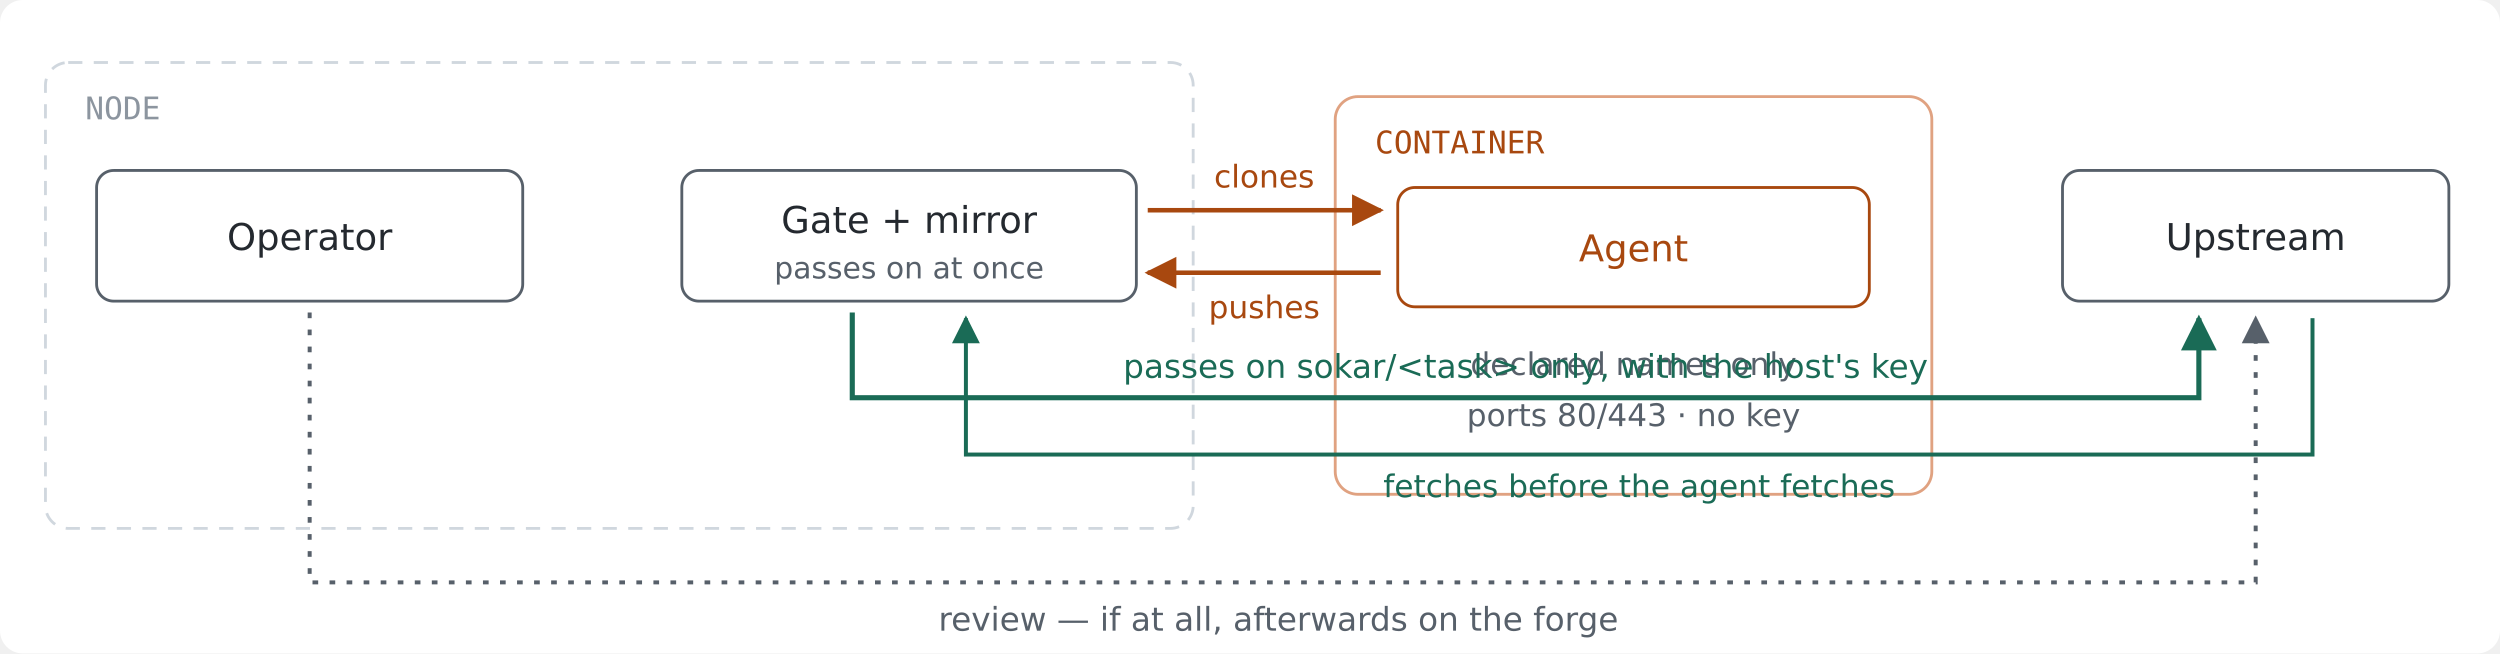
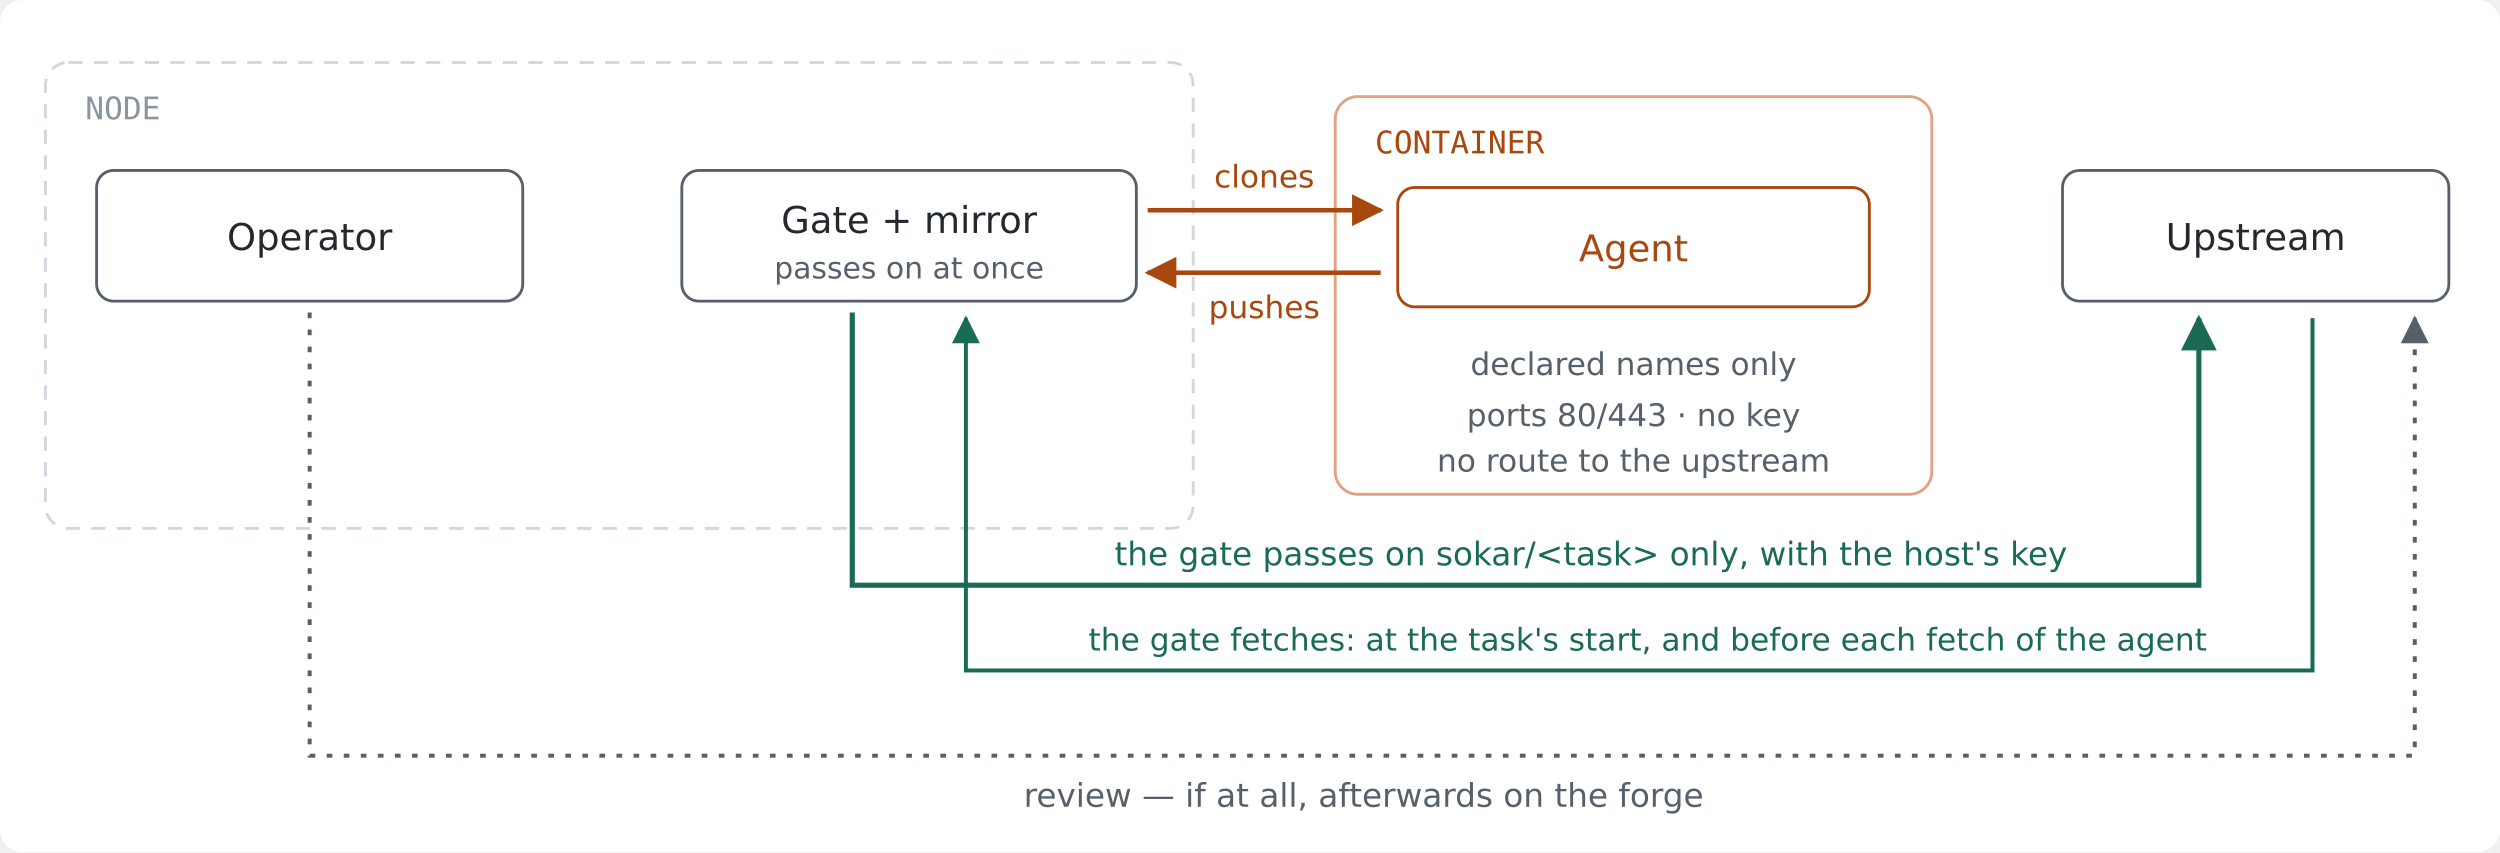
- <svg xmlns="http://www.w3.org/2000/svg" viewBox="0 0 880 230" width="880" height="230" role="img" aria-label="Online: the agent clones from and pushes to the gate on this machine, as in guarded; the gate fetches from the upstream and passes the task's own branch on at once, with the host's key; any review happens afterwards on the forge.">
-   <rect x="0" y="0" width="880" height="230" rx="8" fill="#ffffff" />
+ <svg xmlns="http://www.w3.org/2000/svg" viewBox="0 0 880 300" width="880" height="300" role="img" aria-label="Online: the agent clones from and pushes to the gate on this machine, as in guarded, and never reaches the upstream itself; the gate on the host fetches from the upstream at the task's start and before each fetch of the agent, and passes the task's own branch on at once, with the host's key; any review happens afterwards on the forge.">
+   <rect x="0" y="0" width="880" height="300" rx="8" fill="#ffffff" />
  <defs>
    <marker id="ink" viewBox="0 0 10 10" refX="9" refY="5" markerWidth="7" markerHeight="7" orient="auto-start-reverse">
      <path d="M 0 0 L 10 5 L 0 10 z" fill="#57606a" />
    </marker>
    <marker id="agent" viewBox="0 0 10 10" refX="9" refY="5" markerWidth="7" markerHeight="7" orient="auto-start-reverse">
      <path d="M 0 0 L 10 5 L 0 10 z" fill="#a8480f" />
    </marker>
    <marker id="host" viewBox="0 0 10 10" refX="9" refY="5" markerWidth="7" markerHeight="7" orient="auto-start-reverse">
      <path d="M 0 0 L 10 5 L 0 10 z" fill="#1a6b56" />
    </marker>
  </defs>
  <g font-family="'Fira Sans','DejaVu Sans',sans-serif">
    <rect x="16" y="22" width="404" height="164" rx="8" fill="none" stroke="#d0d7de" stroke-dasharray="5 4" />
    <text x="30" y="42" font-size="11" fill="#8c959f" font-family="'IBM Plex Mono',monospace">NODE</text>
    <rect x="34" y="60" width="150" height="46" rx="6" fill="none" stroke="#57606a" />
    <text x="109" y="88" font-size="13" text-anchor="middle" fill="#24292f">Operator</text>
    <rect x="240" y="60" width="160" height="46" rx="6" fill="none" stroke="#57606a" />
    <text x="320" y="82" font-size="13" text-anchor="middle" fill="#24292f">Gate + mirror</text>
    <text x="320" y="98" font-size="10.5" text-anchor="middle" fill="#57606a">passes on at once</text>
    <rect x="470" y="34" width="210" height="140" rx="8" fill="none" stroke="#e0a281" />
    <text x="484" y="54" font-size="11" fill="#a8480f" font-family="'IBM Plex Mono',monospace">CONTAINER</text>
    <rect x="492" y="66" width="166" height="42" rx="6" fill="none" stroke="#a8480f" />
    <text x="575" y="92" font-size="13" text-anchor="middle" fill="#a8480f">Agent</text>
    <text x="575" y="132" font-size="11" text-anchor="middle" fill="#57606a">declared names only</text>
    <text x="575" y="150" font-size="11" text-anchor="middle" fill="#57606a">ports 80/443 · no key</text>
    <rect x="726" y="60" width="136" height="46" rx="6" fill="none" stroke="#57606a" />
    <text x="794" y="88" font-size="13" text-anchor="middle" fill="#24292f">Upstream</text>
    <path d="M 404 74 L 486 74" stroke="#a8480f" stroke-width="1.6" fill="none" marker-end="url(#agent)" />
    <text x="445" y="66" font-size="11" text-anchor="middle" fill="#a8480f">clones</text>
    <path d="M 486 96 L 404 96" stroke="#a8480f" stroke-width="1.6" fill="none" marker-end="url(#agent)" />
    <text x="445" y="112" font-size="11" text-anchor="middle" fill="#a8480f">pushes</text>
-     <path d="M 300 110 L 300 140 L 774 140 L 774 112" stroke="#1a6b56" stroke-width="1.8" fill="none" marker-end="url(#host)" />
-     <text x="537" y="133" font-size="11.5" text-anchor="middle" fill="#1a6b56">passes on sokar/&lt;task&gt; only, with the host's key</text>
-     <path d="M 814 112 L 814 160 L 340 160 L 340 112" stroke="#1a6b56" stroke-width="1.4" fill="none" marker-end="url(#host)" />
-     <text x="577" y="175" font-size="11" text-anchor="middle" fill="#1a6b56">fetches before the agent fetches</text>
-     <path d="M 109 110 L 109 205 L 794 205 L 794 112" stroke="#57606a" stroke-width="1.4" fill="none" stroke-dasharray="2 4" marker-end="url(#ink)" />
-     <text x="450" y="222" font-size="11.5" text-anchor="middle" fill="#57606a">review — if at all, afterwards on the forge</text>
+     <text x="575" y="166" font-size="11" text-anchor="middle" fill="#57606a">no route to the upstream</text>
+     <path d="M 300 110 L 300 206 L 774 206 L 774 112" stroke="#1a6b56" stroke-width="1.8" fill="none" marker-end="url(#host)" />
+     <text x="560" y="199" font-size="11.5" text-anchor="middle" fill="#1a6b56">the gate passes on sokar/&lt;task&gt; only, with the host's key</text>
+     <path d="M 814 112 L 814 236 L 340 236 L 340 112" stroke="#1a6b56" stroke-width="1.4" fill="none" marker-end="url(#host)" />
+     <text x="580" y="229" font-size="11" text-anchor="middle" fill="#1a6b56">the gate fetches: at the task's start, and before each fetch of the agent</text>
+     <path d="M 109 110 L 109 266 L 850 266 L 850 112" stroke="#57606a" stroke-width="1.4" fill="none" stroke-dasharray="2 4" marker-end="url(#ink)" />
+     <text x="480" y="284" font-size="11.5" text-anchor="middle" fill="#57606a">review — if at all, afterwards on the forge</text>
  </g>
</svg>
